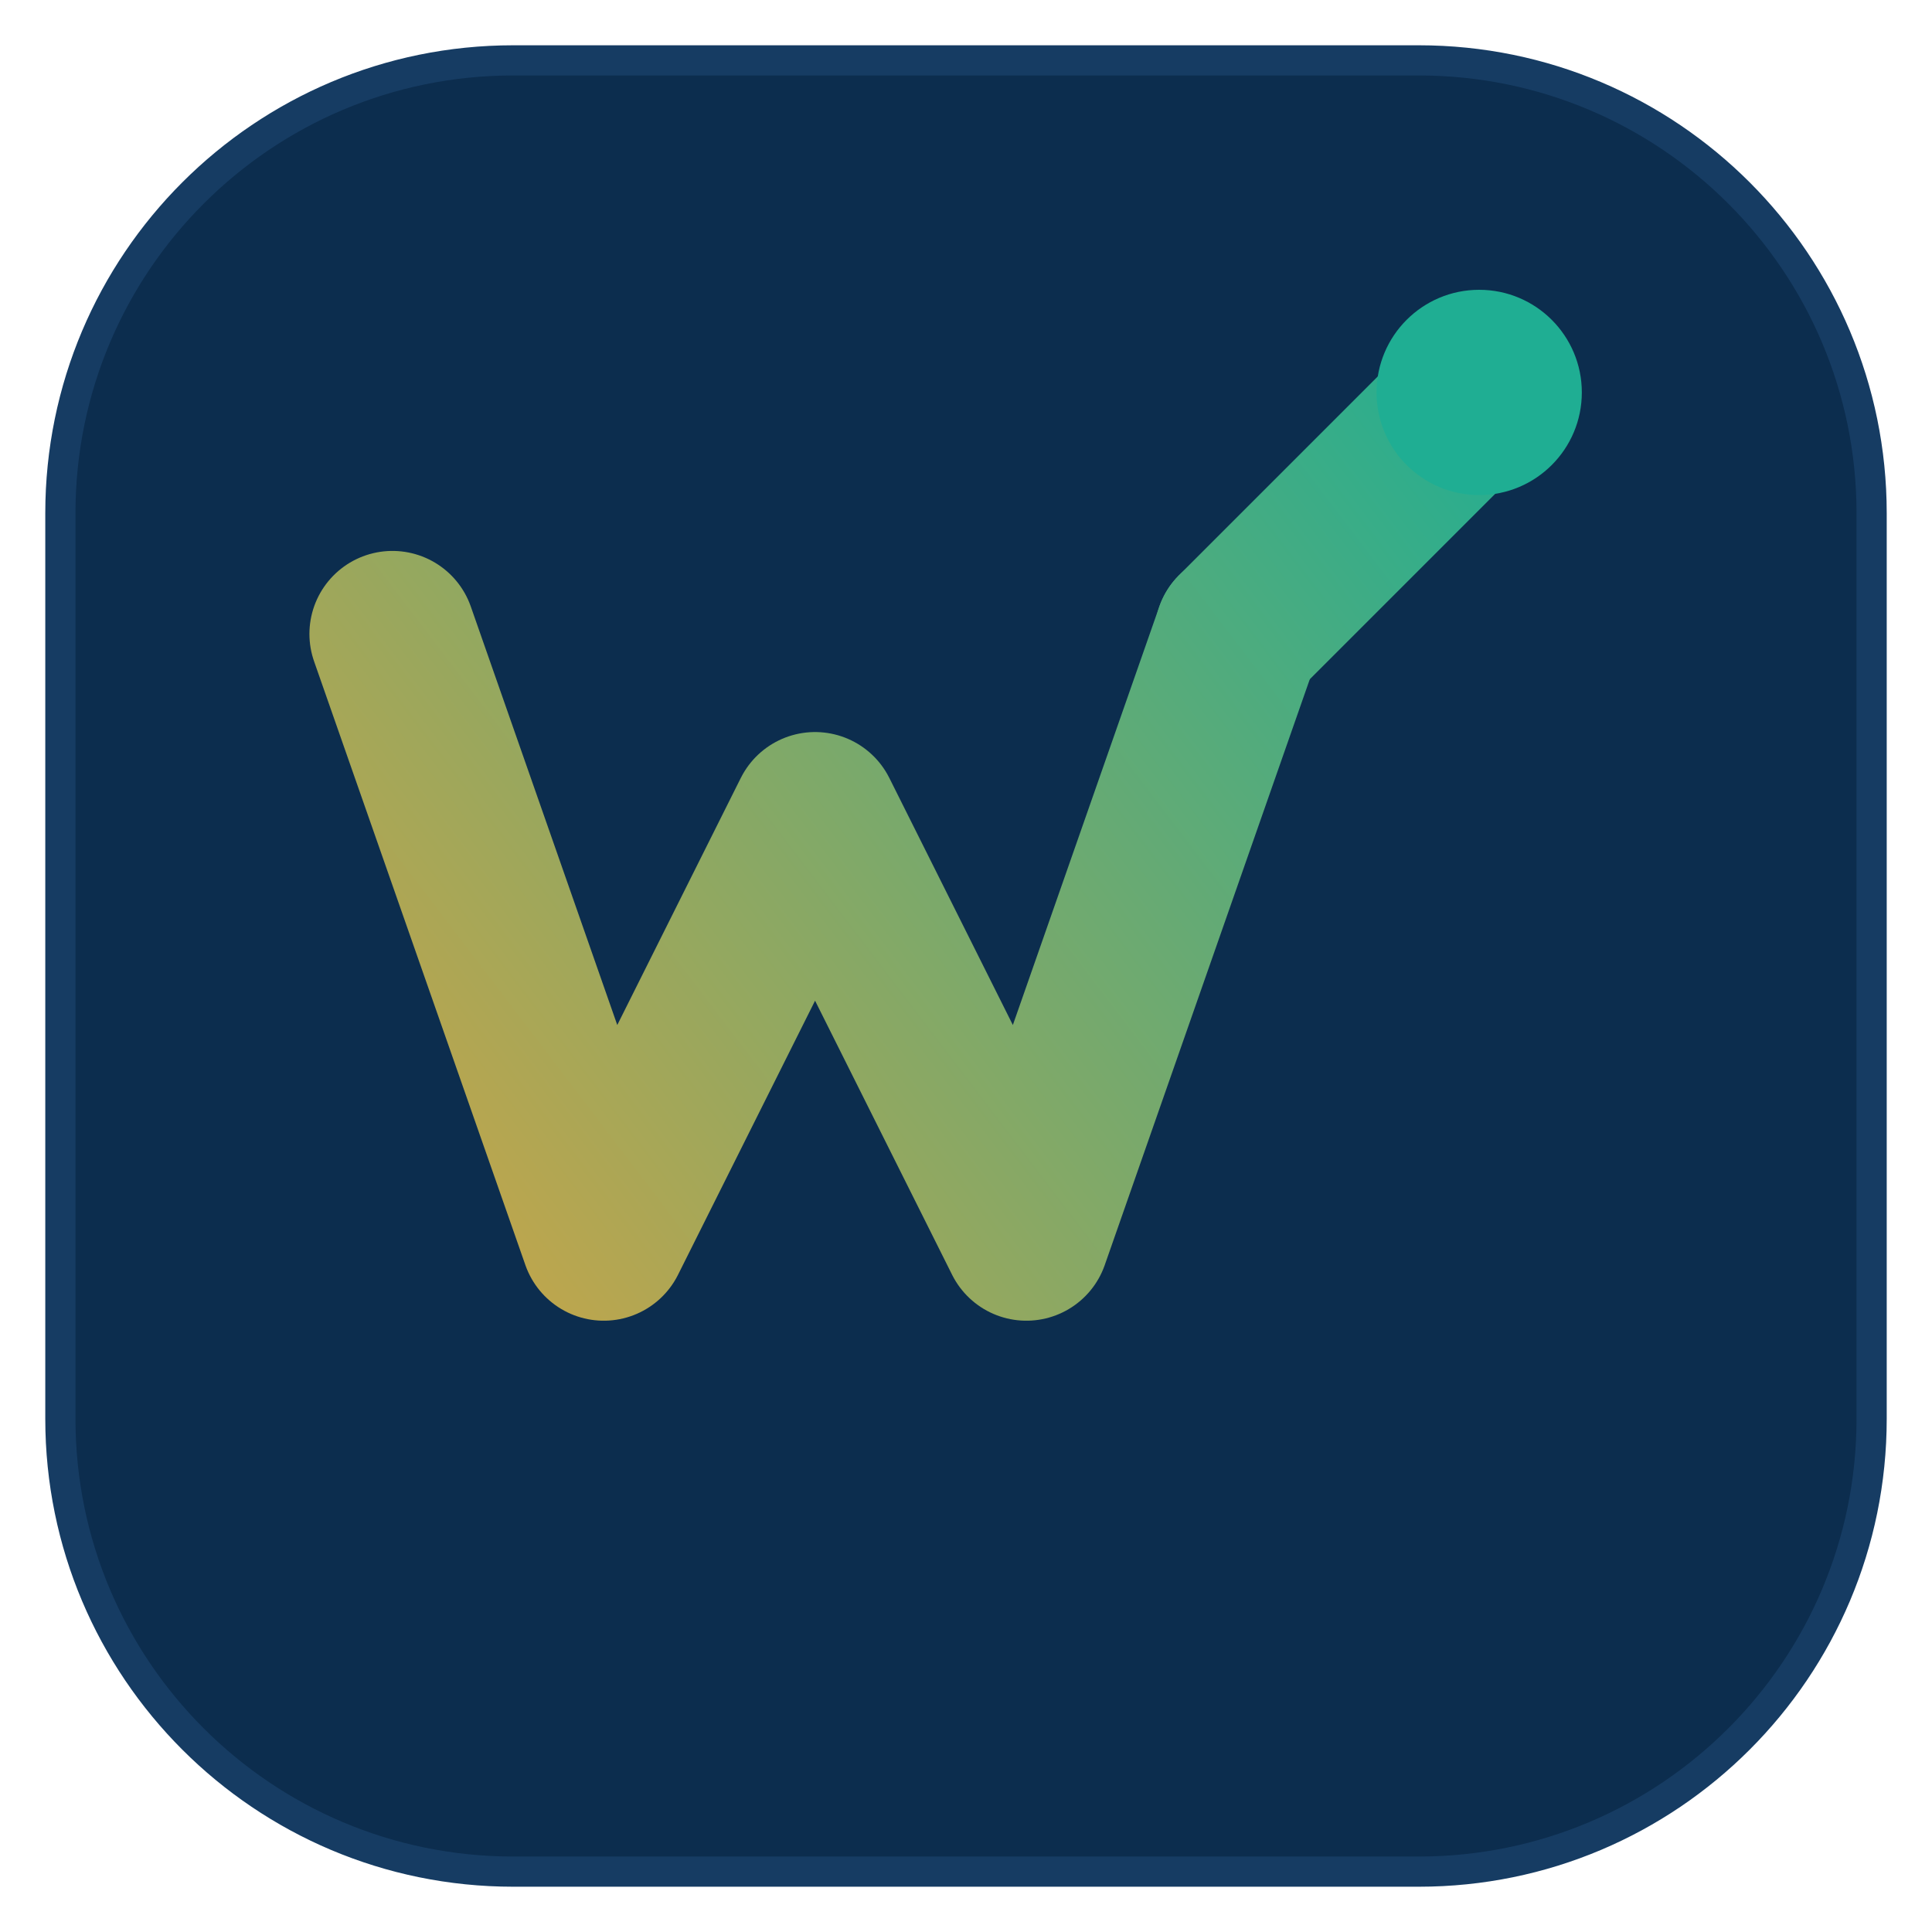
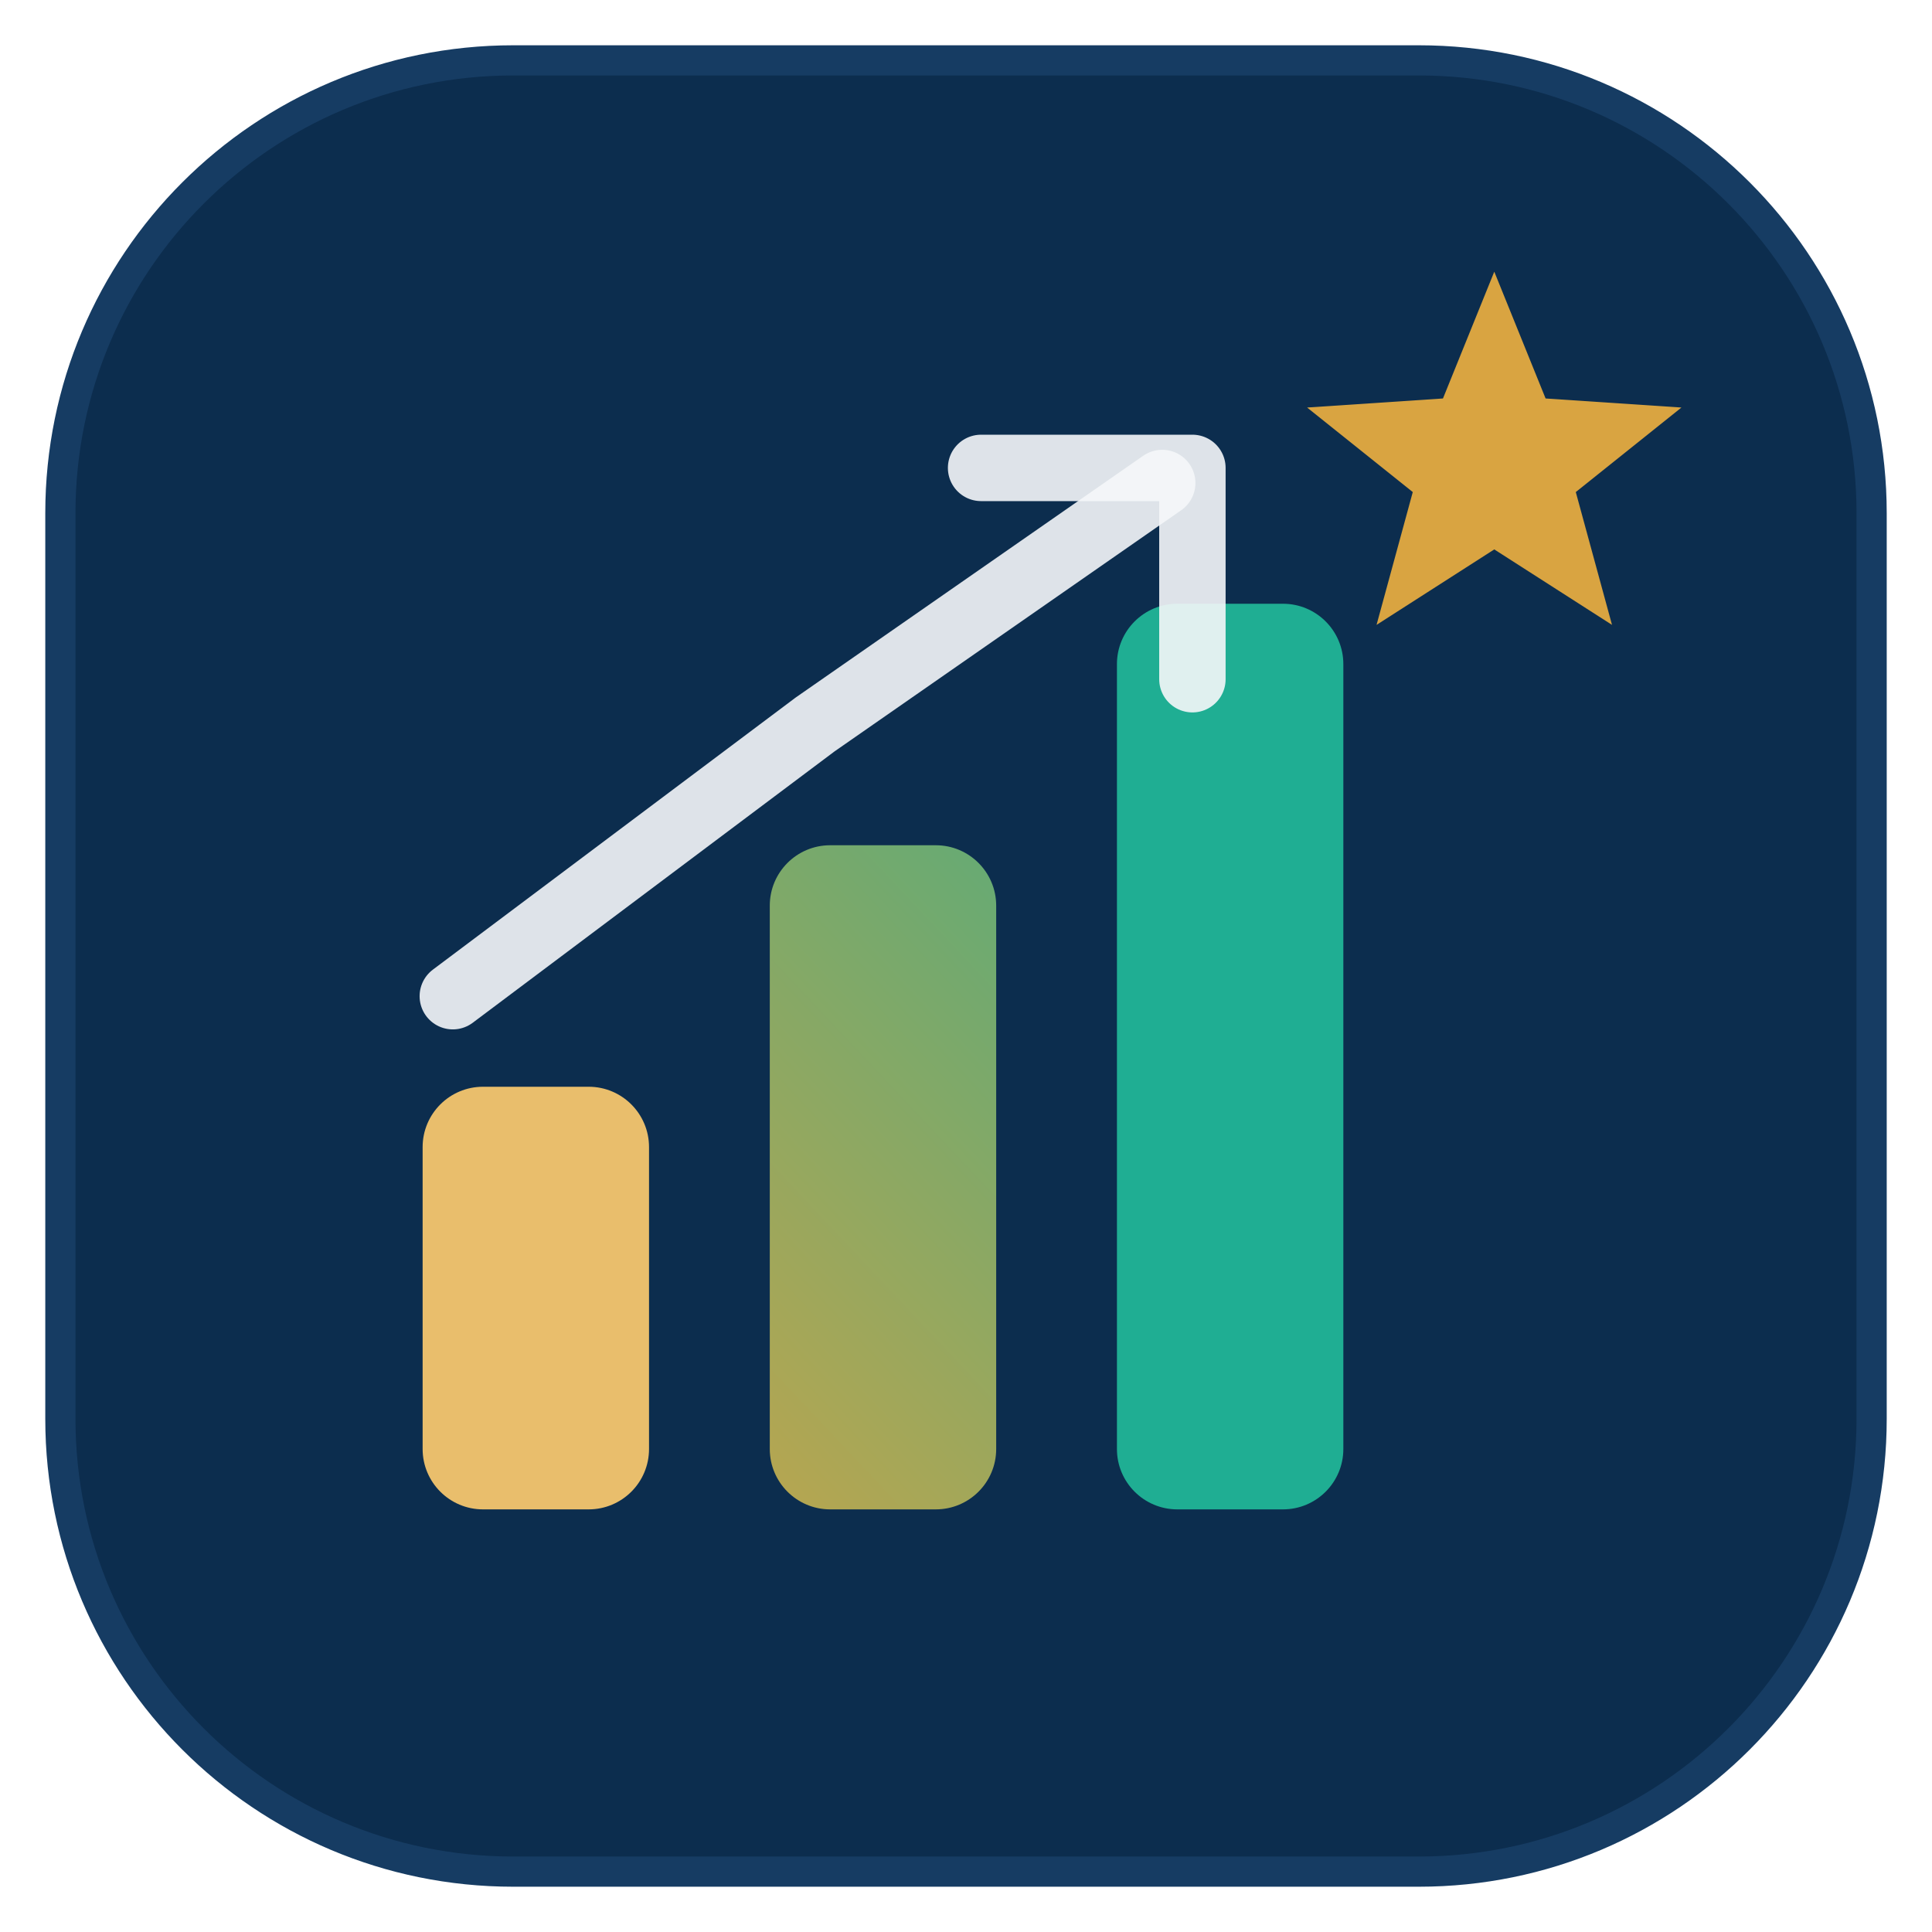
- <svg xmlns="http://www.w3.org/2000/svg" width="64" height="64" viewBox="0 0 64 64" role="img" aria-label="WouttKheuyy">
+ <svg xmlns="http://www.w3.org/2000/svg" width="64" height="64" viewBox="0 0 64 64" role="img" aria-label="Talent'up SN">
  <defs>
-     <linearGradient id="wkGrad" x1="10" y1="46" x2="52" y2="14" gradientUnits="userSpaceOnUse">
+     <linearGradient id="tuGrad" x1="12" y1="48" x2="46" y2="16" gradientUnits="userSpaceOnUse">
      <stop offset="0" stop-color="#D9A441" />
      <stop offset="1" stop-color="#1FAE93" />
    </linearGradient>
  </defs>
  <rect x="2" y="2" width="60" height="60" rx="15" fill="#0C2D4E" />
  <rect x="2" y="2" width="60" height="60" rx="15" fill="none" stroke="#163C63" stroke-width="1" />
-   <path d="M13 21 L20 41 L27 27 L34 41 L41 21" fill="none" stroke="url(#wkGrad)" stroke-width="5.5" stroke-linecap="round" stroke-linejoin="round" />
-   <path d="M41 21 L49 13" fill="none" stroke="url(#wkGrad)" stroke-width="5.5" stroke-linecap="round" />
-   <circle cx="49" cy="13" r="3.4" fill="#1FAE93" />
+   <rect x="14" y="36" width="7.5" height="14" rx="2" fill="#E9BE6C" />
+   <rect x="25.5" y="28" width="7.5" height="22" rx="2" fill="url(#tuGrad)" />
+   <rect x="37" y="20" width="7.5" height="30" rx="2" fill="#1FAE93" />
+   <path d="M15 33 L27 24 L38.5 16" fill="none" stroke="#F5F7FA" stroke-width="2.2" stroke-linecap="round" stroke-linejoin="round" opacity="0.9" />
+   <path d="M32.5 15.5 L39.5 15.5 L39.5 22.5" fill="none" stroke="#F5F7FA" stroke-width="2.2" stroke-linecap="round" stroke-linejoin="round" opacity="0.9" />
+   <path d="M49.5 9 L51.2 13.2 L55.7 13.5 L52.2 16.3 L53.4 20.7 L49.5 18.2 L45.6 20.7 L46.8 16.3 L43.3 13.5 L47.8 13.2 Z" fill="#D9A441" />
</svg>
